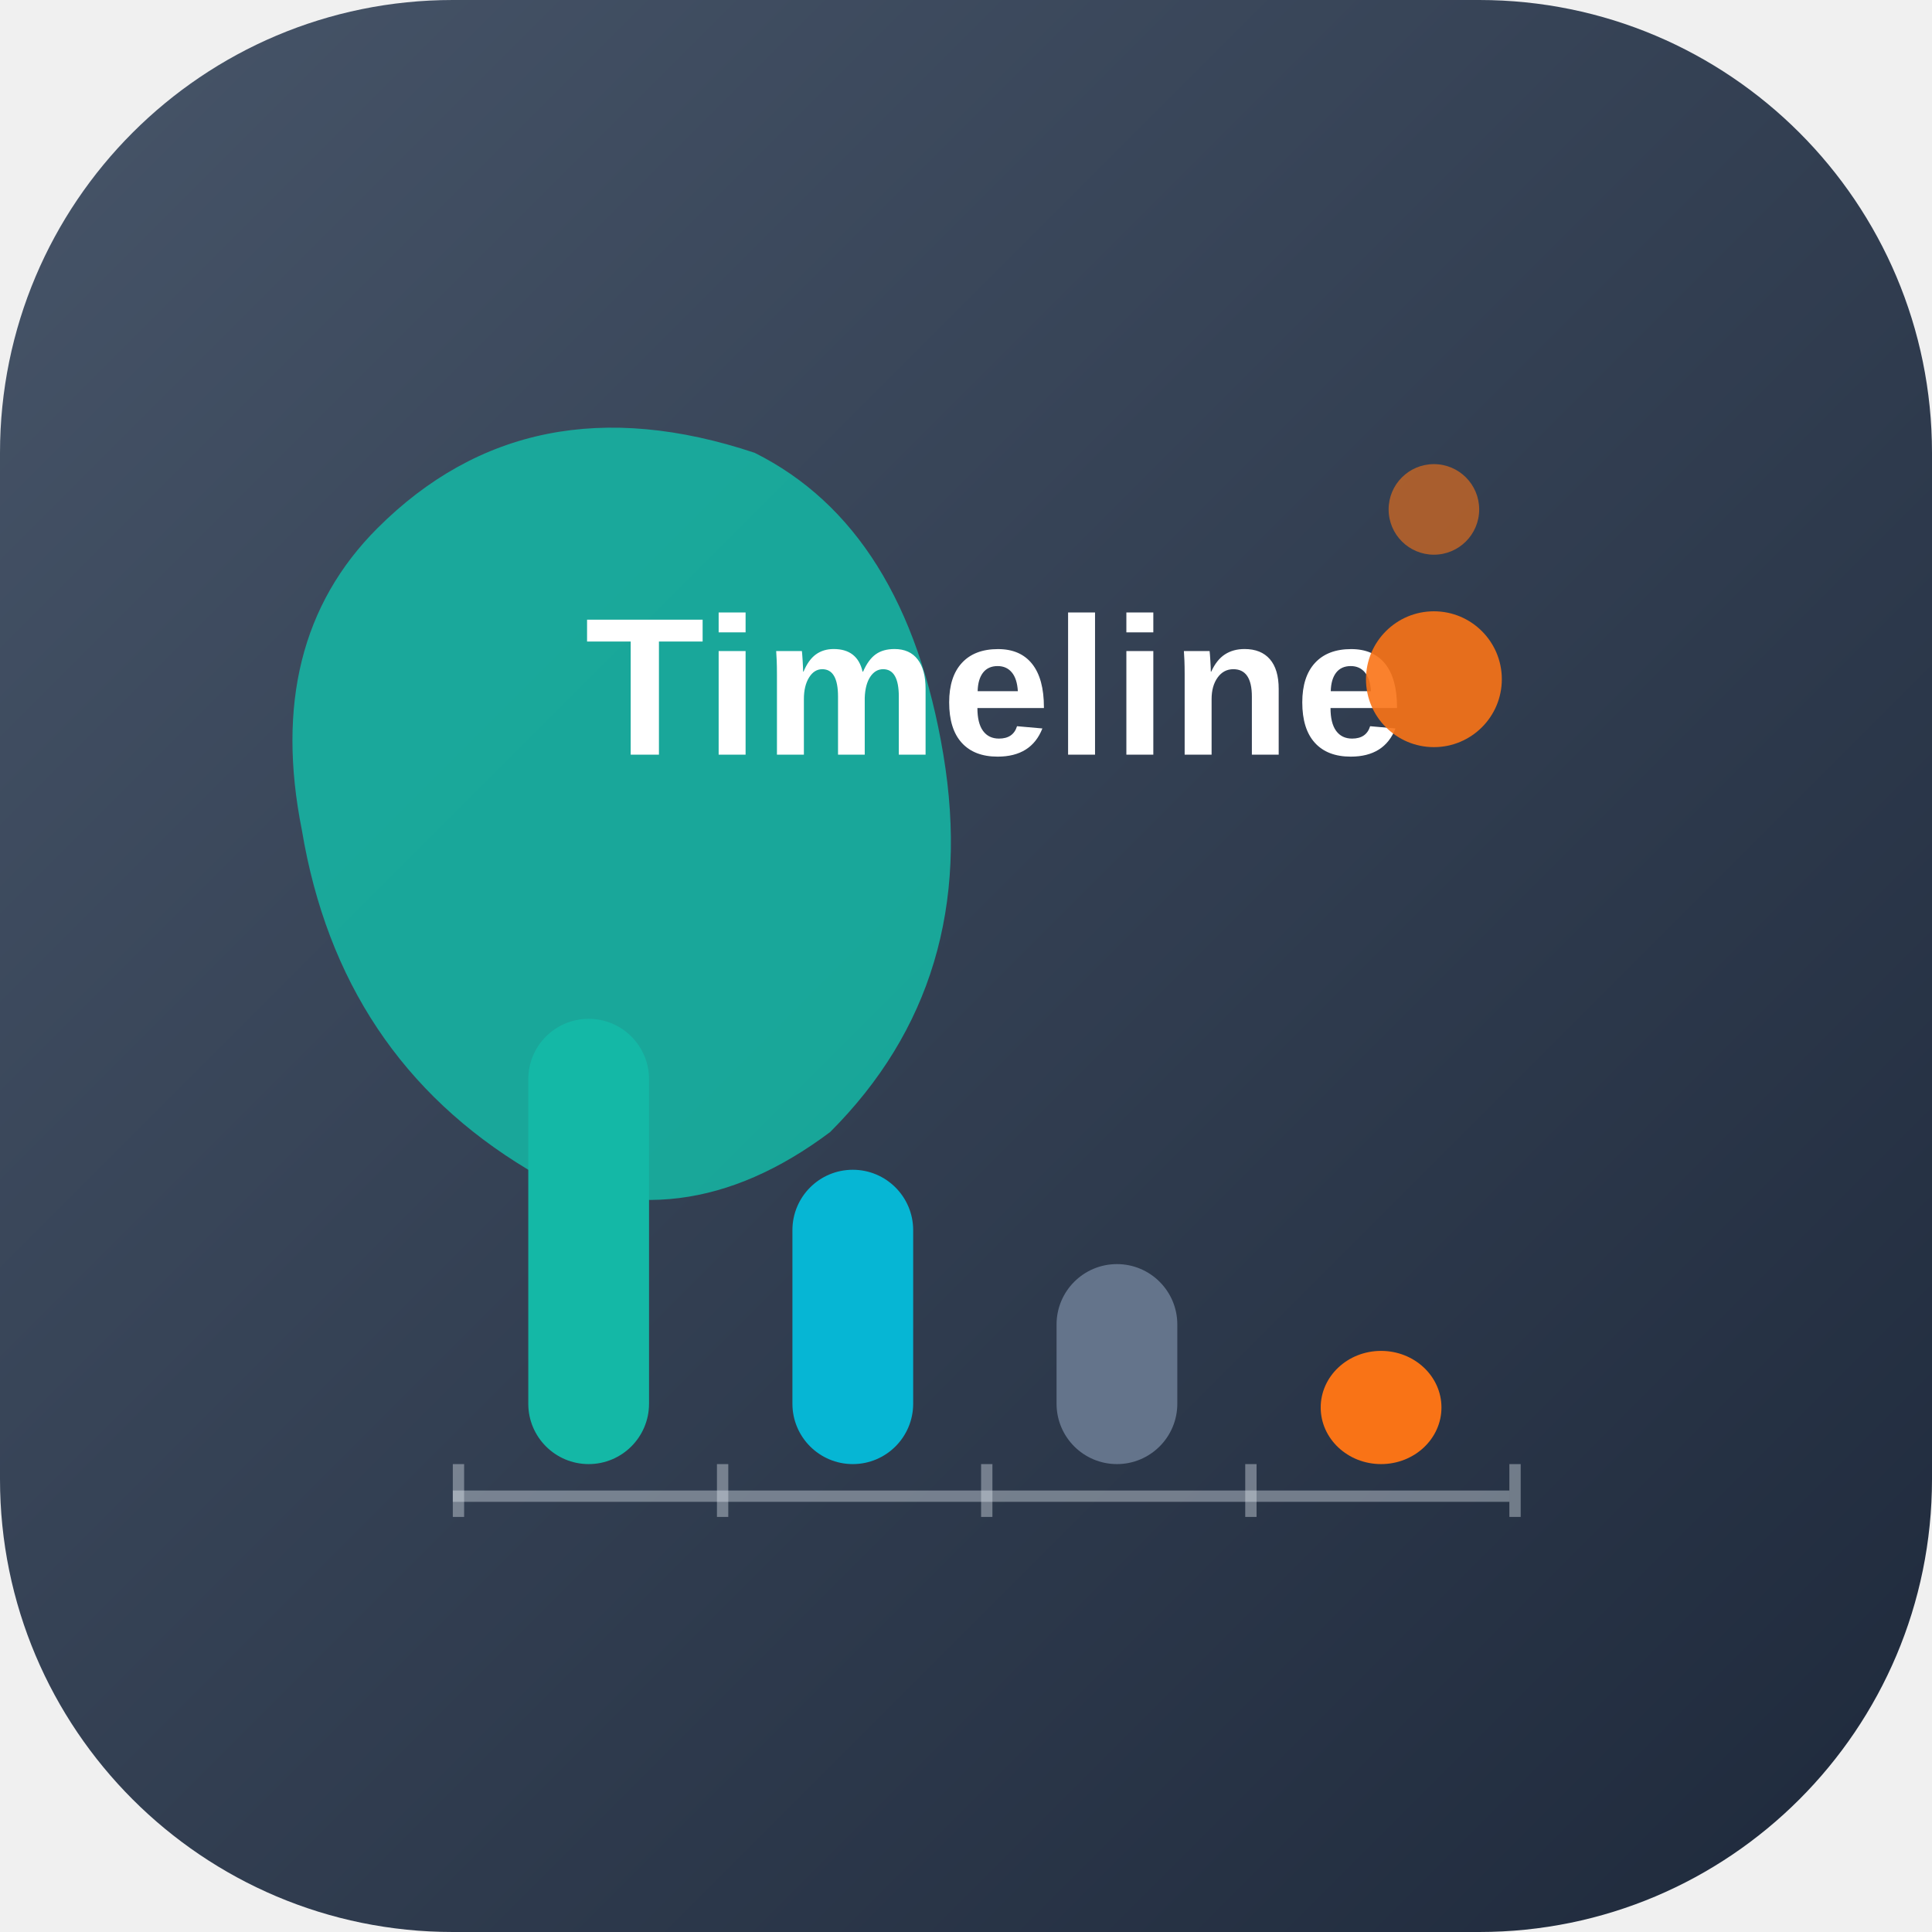
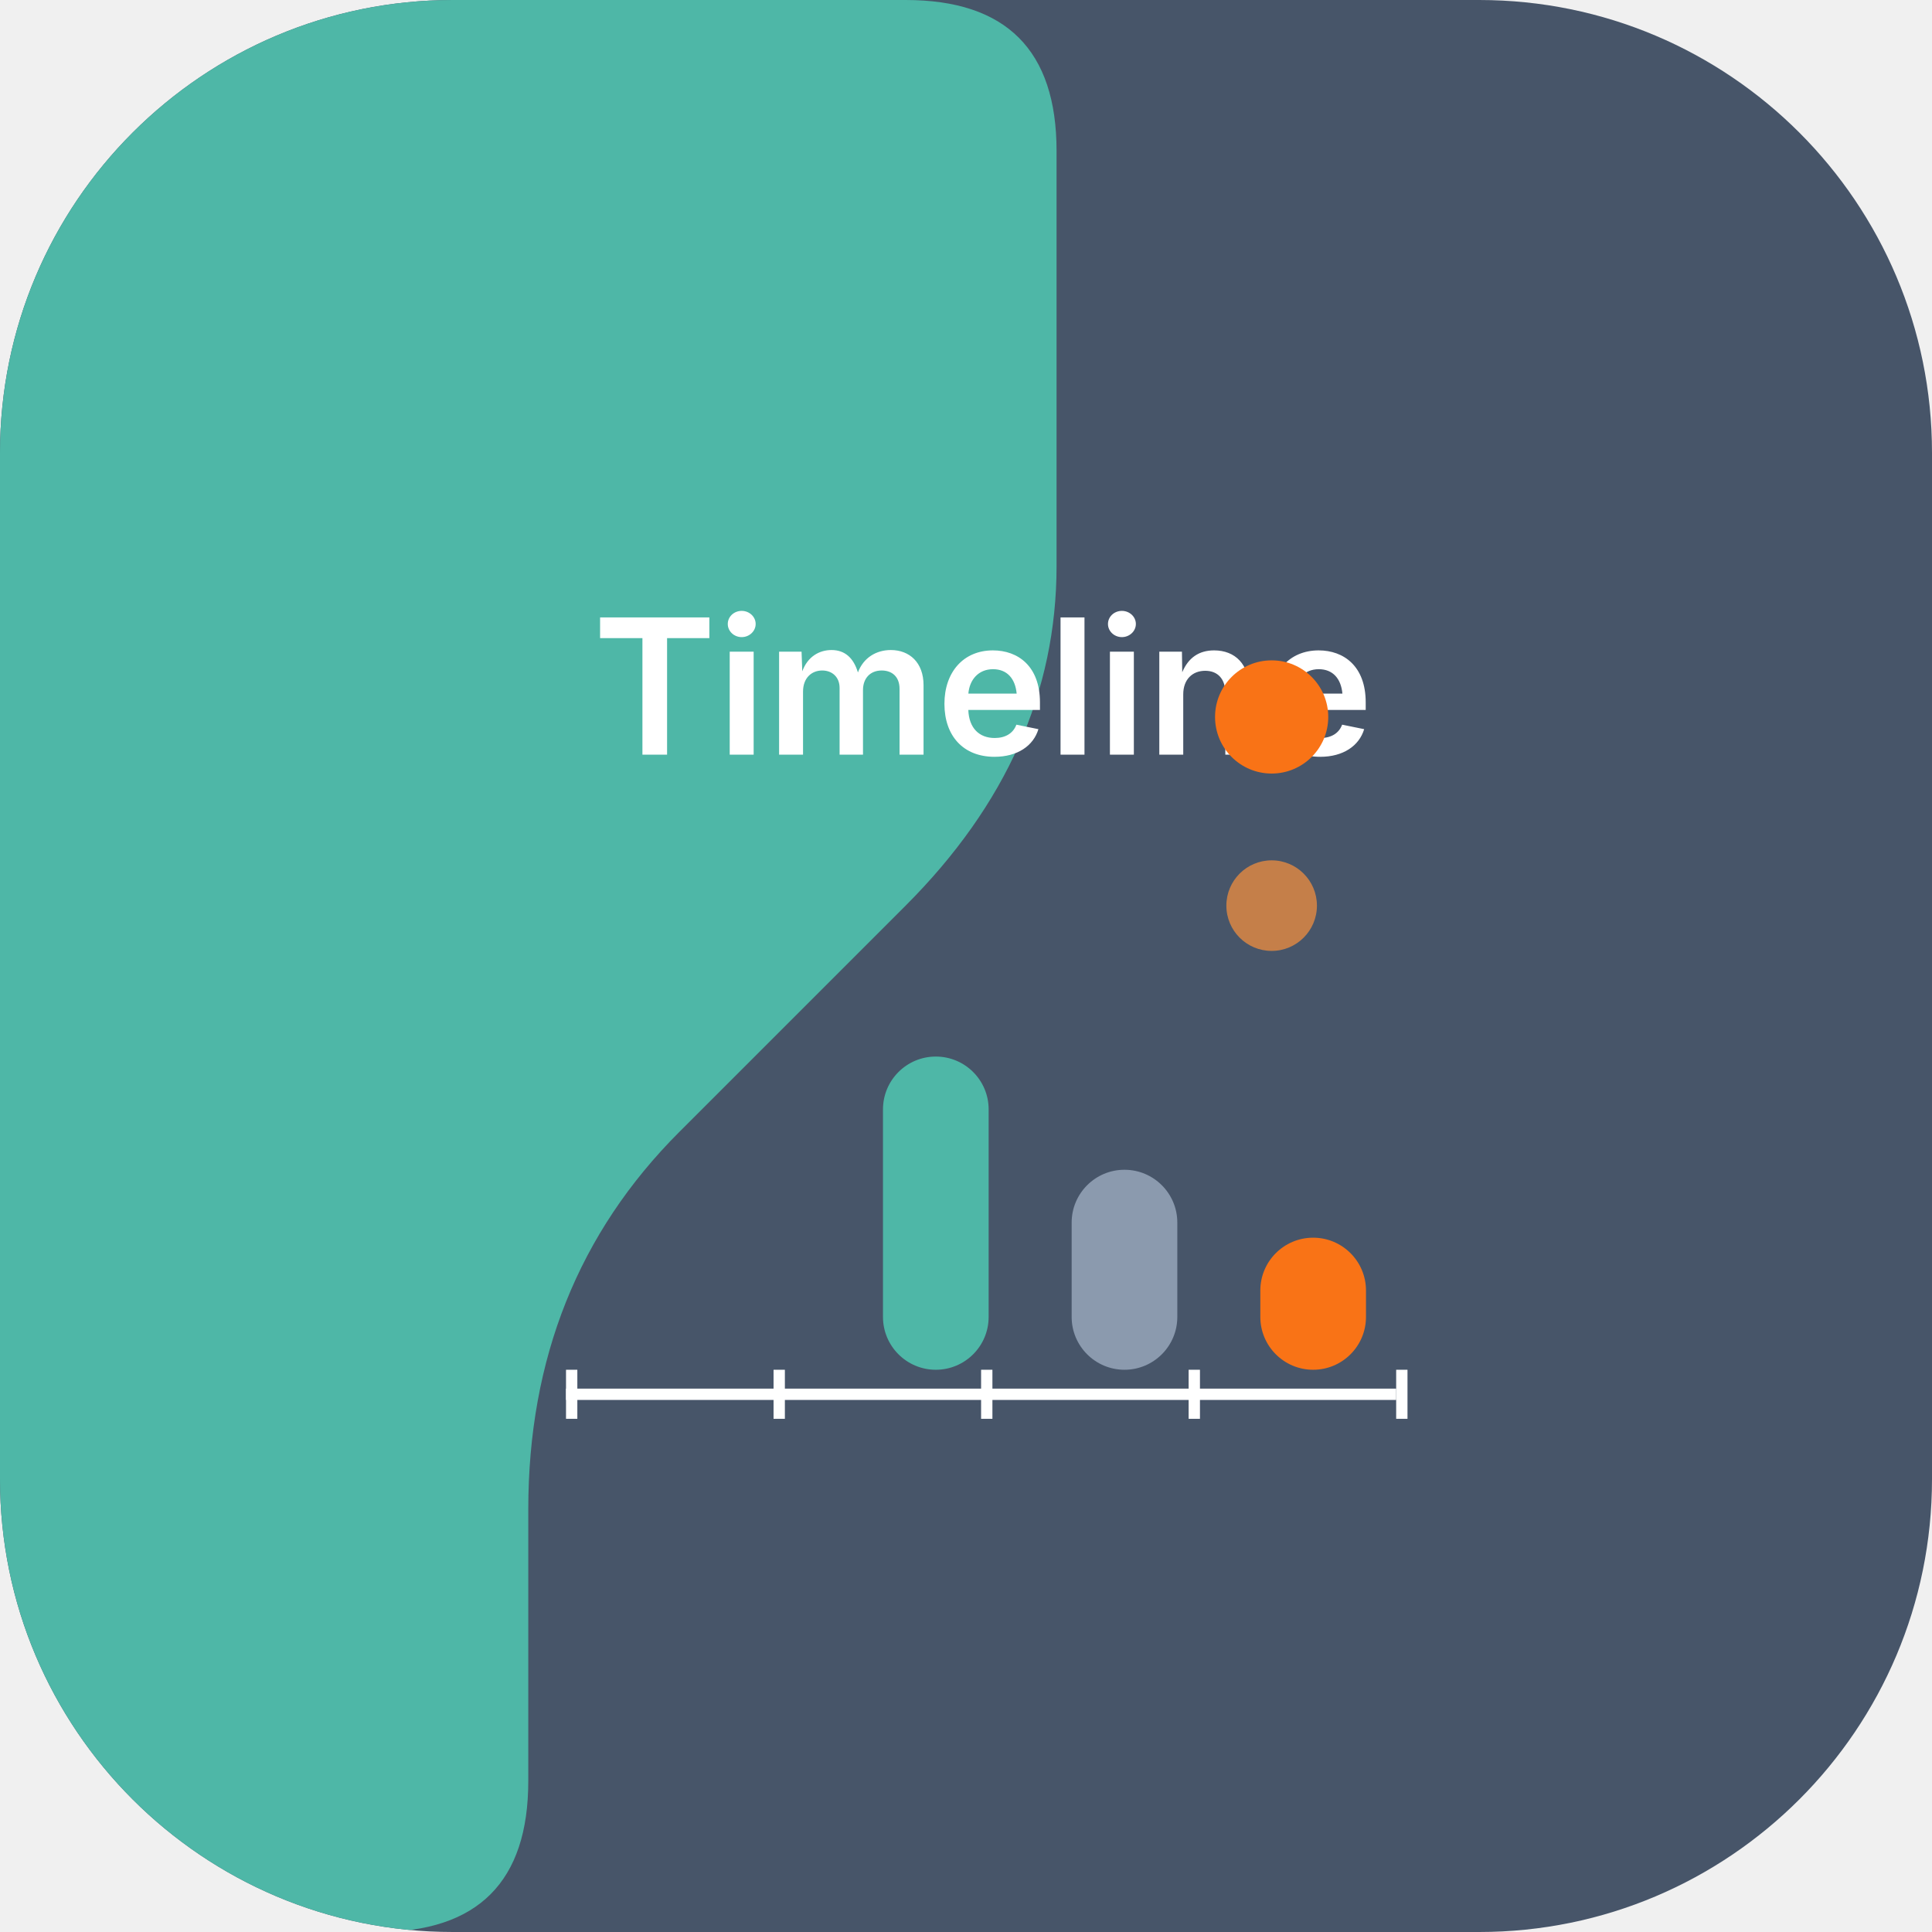
<svg xmlns="http://www.w3.org/2000/svg" width="512" height="512" viewBox="0 0 512 512" fill="none">
-   <rect width="512" height="512" rx="120" fill="url(#gradient)" />
-   <path d="M 100 140 Q 140 100 200 120 Q 240 140 250 200 Q 260 260 220 300 Q 180 330 140 310 Q 90 280 80 220 Q 70 170 100 140 Z" fill="#14b8a6" opacity="0.85" />
-   <text x="155" y="200" font-family="Arial, sans-serif" font-size="52" font-weight="bold" fill="white" letter-spacing="1">
+   <rect width="512" height="512" rx="120" fill="#475569" />
+   <path d="M 120 0 L 240 0 Q 280 0 280 40 L 280 150 Q 280 200 240 240 L 180 300 Q 140 340 140 400 L 140 472 Q 140 512 100 512 L 40 512 Q 0 512 0 472 L 0 120 Q 0 0 120 0 Z" fill="#4EB7A7" clip-path="url(#rounded)" />
+   <text x="157" y="200" font-family="-apple-system, system-ui, sans-serif" font-size="50" font-weight="600" fill="white">
    Timeline
  </text>
  <g>
-     <rect x="120" y="395" width="280" height="3" fill="#e2e8f0" opacity="0.4" />
-     <rect x="120" y="388" width="3" height="14" fill="#e2e8f0" opacity="0.4" />
-     <rect x="190" y="388" width="3" height="14" fill="#e2e8f0" opacity="0.4" />
-     <rect x="260" y="388" width="3" height="14" fill="#e2e8f0" opacity="0.4" />
-     <rect x="330" y="388" width="3" height="14" fill="#e2e8f0" opacity="0.4" />
-     <rect x="400" y="388" width="3" height="14" fill="#e2e8f0" opacity="0.4" />
-     <rect x="140" y="270" width="32" height="118" rx="16" fill="#14b8a6">
-       <animate attributeName="height" values="0;118" dur="0.8s" fill="freeze" />
-       <animate attributeName="y" values="388;270" dur="0.8s" fill="freeze" />
+     <rect x="150" y="368" width="220" height="3" fill="white" />
+     <rect x="150" y="363" width="3" height="13" fill="white" />
+     <rect x="205" y="363" width="3" height="13" fill="white" />
+     <rect x="260" y="363" width="3" height="13" fill="white" />
+     <rect x="315" y="363" width="3" height="13" fill="white" />
+     <rect x="370" y="363" width="3" height="13" fill="white" />
+     <rect x="234" y="280" width="28" height="83" rx="14" fill="#4EB7A7">
+       <animate attributeName="height" values="0;83" dur="0.5s" fill="freeze" />
+       <animate attributeName="y" values="363;280" dur="0.5s" fill="freeze" />
    </rect>
-     <rect x="210" y="310" width="32" height="78" rx="16" fill="#06b6d4">
-       <animate attributeName="height" values="0;78" dur="0.8s" begin="0.1s" fill="freeze" />
-       <animate attributeName="y" values="388;310" dur="0.8s" begin="0.1s" fill="freeze" />
+     <rect x="284" y="310" width="28" height="53" rx="14" fill="#8B9AAE">
+       <animate attributeName="height" values="0;53" dur="0.5s" begin="0.1s" fill="freeze" />
+       <animate attributeName="y" values="363;310" dur="0.5s" begin="0.1s" fill="freeze" />
    </rect>
-     <rect x="280" y="335" width="32" height="53" rx="16" fill="#64748b">
-       <animate attributeName="height" values="0;53" dur="0.8s" begin="0.2s" fill="freeze" />
-       <animate attributeName="y" values="388;335" dur="0.8s" begin="0.2s" fill="freeze" />
-     </rect>
-     <rect x="350" y="358" width="32" height="30" rx="16" fill="#f97316">
-       <animate attributeName="height" values="0;30" dur="0.8s" begin="0.3s" fill="freeze" />
-       <animate attributeName="y" values="388;358" dur="0.8s" begin="0.3s" fill="freeze" />
+     <rect x="334" y="328" width="28" height="35" rx="14" fill="#F97316">
+       <animate attributeName="height" values="0;35" dur="0.5s" begin="0.2s" fill="freeze" />
+       <animate attributeName="y" values="363;328" dur="0.5s" begin="0.2s" fill="freeze" />
    </rect>
  </g>
-   <circle cx="380" cy="180" r="18" fill="#f97316" opacity="0.9">
-     <animate attributeName="opacity" values="0;0.9" dur="0.6s" begin="0.4s" fill="freeze" />
+   <circle cx="337" cy="190" r="15" fill="#F97316">
+     <animate attributeName="opacity" values="0;1" dur="0.4s" begin="0.3s" fill="freeze" />
  </circle>
-   <circle cx="380" cy="135" r="12" fill="#f97316" opacity="0.6">
-     <animate attributeName="opacity" values="0;0.6" dur="0.6s" begin="0.5s" fill="freeze" />
+   <circle cx="337" cy="240" r="12" fill="#FB923C" opacity="0.7">
+     <animate attributeName="opacity" values="0;0.7" dur="0.4s" begin="0.4s" fill="freeze" />
  </circle>
+   <defs>
+     <clipPath id="rounded">
+       <rect width="512" height="512" rx="120" />
+     </clipPath>
+   </defs>
  <defs>
    <linearGradient id="gradient" x1="0%" y1="0%" x2="100%" y2="100%">
      <stop offset="0%" style="stop-color:#475569;stop-opacity:1" />
      <stop offset="100%" style="stop-color:#1e293b;stop-opacity:1" />
    </linearGradient>
  </defs>
</svg>
